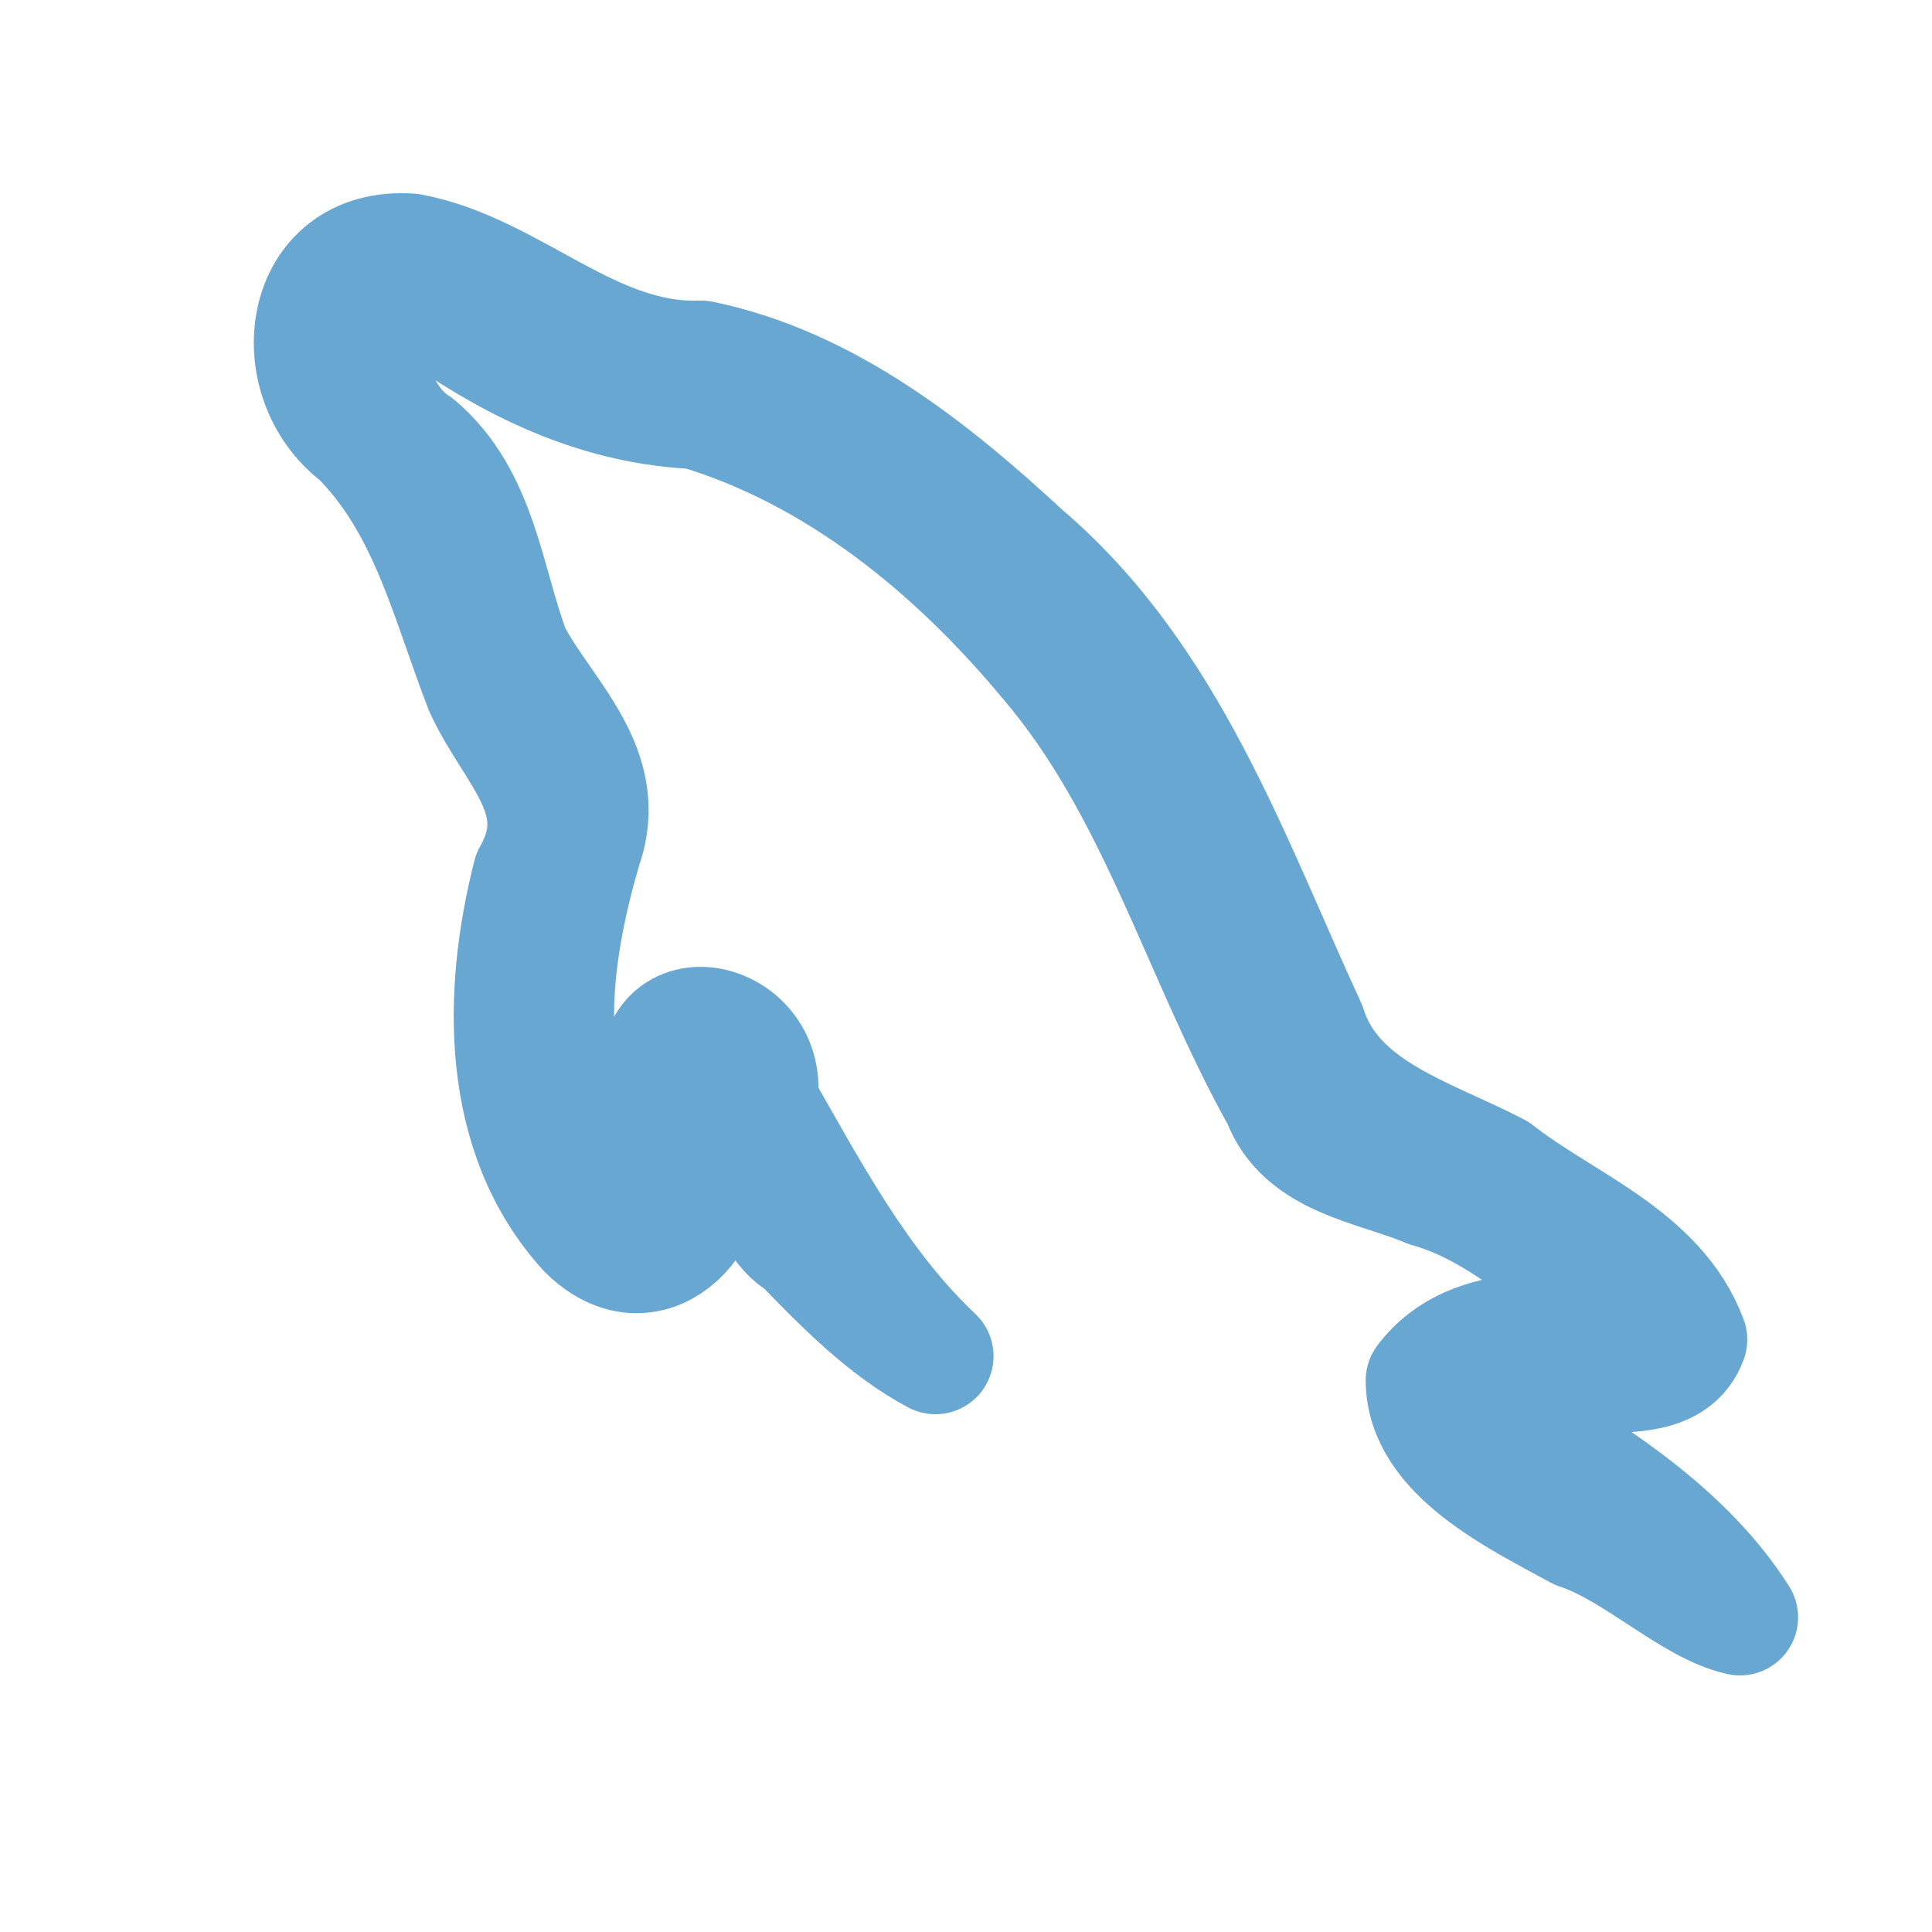
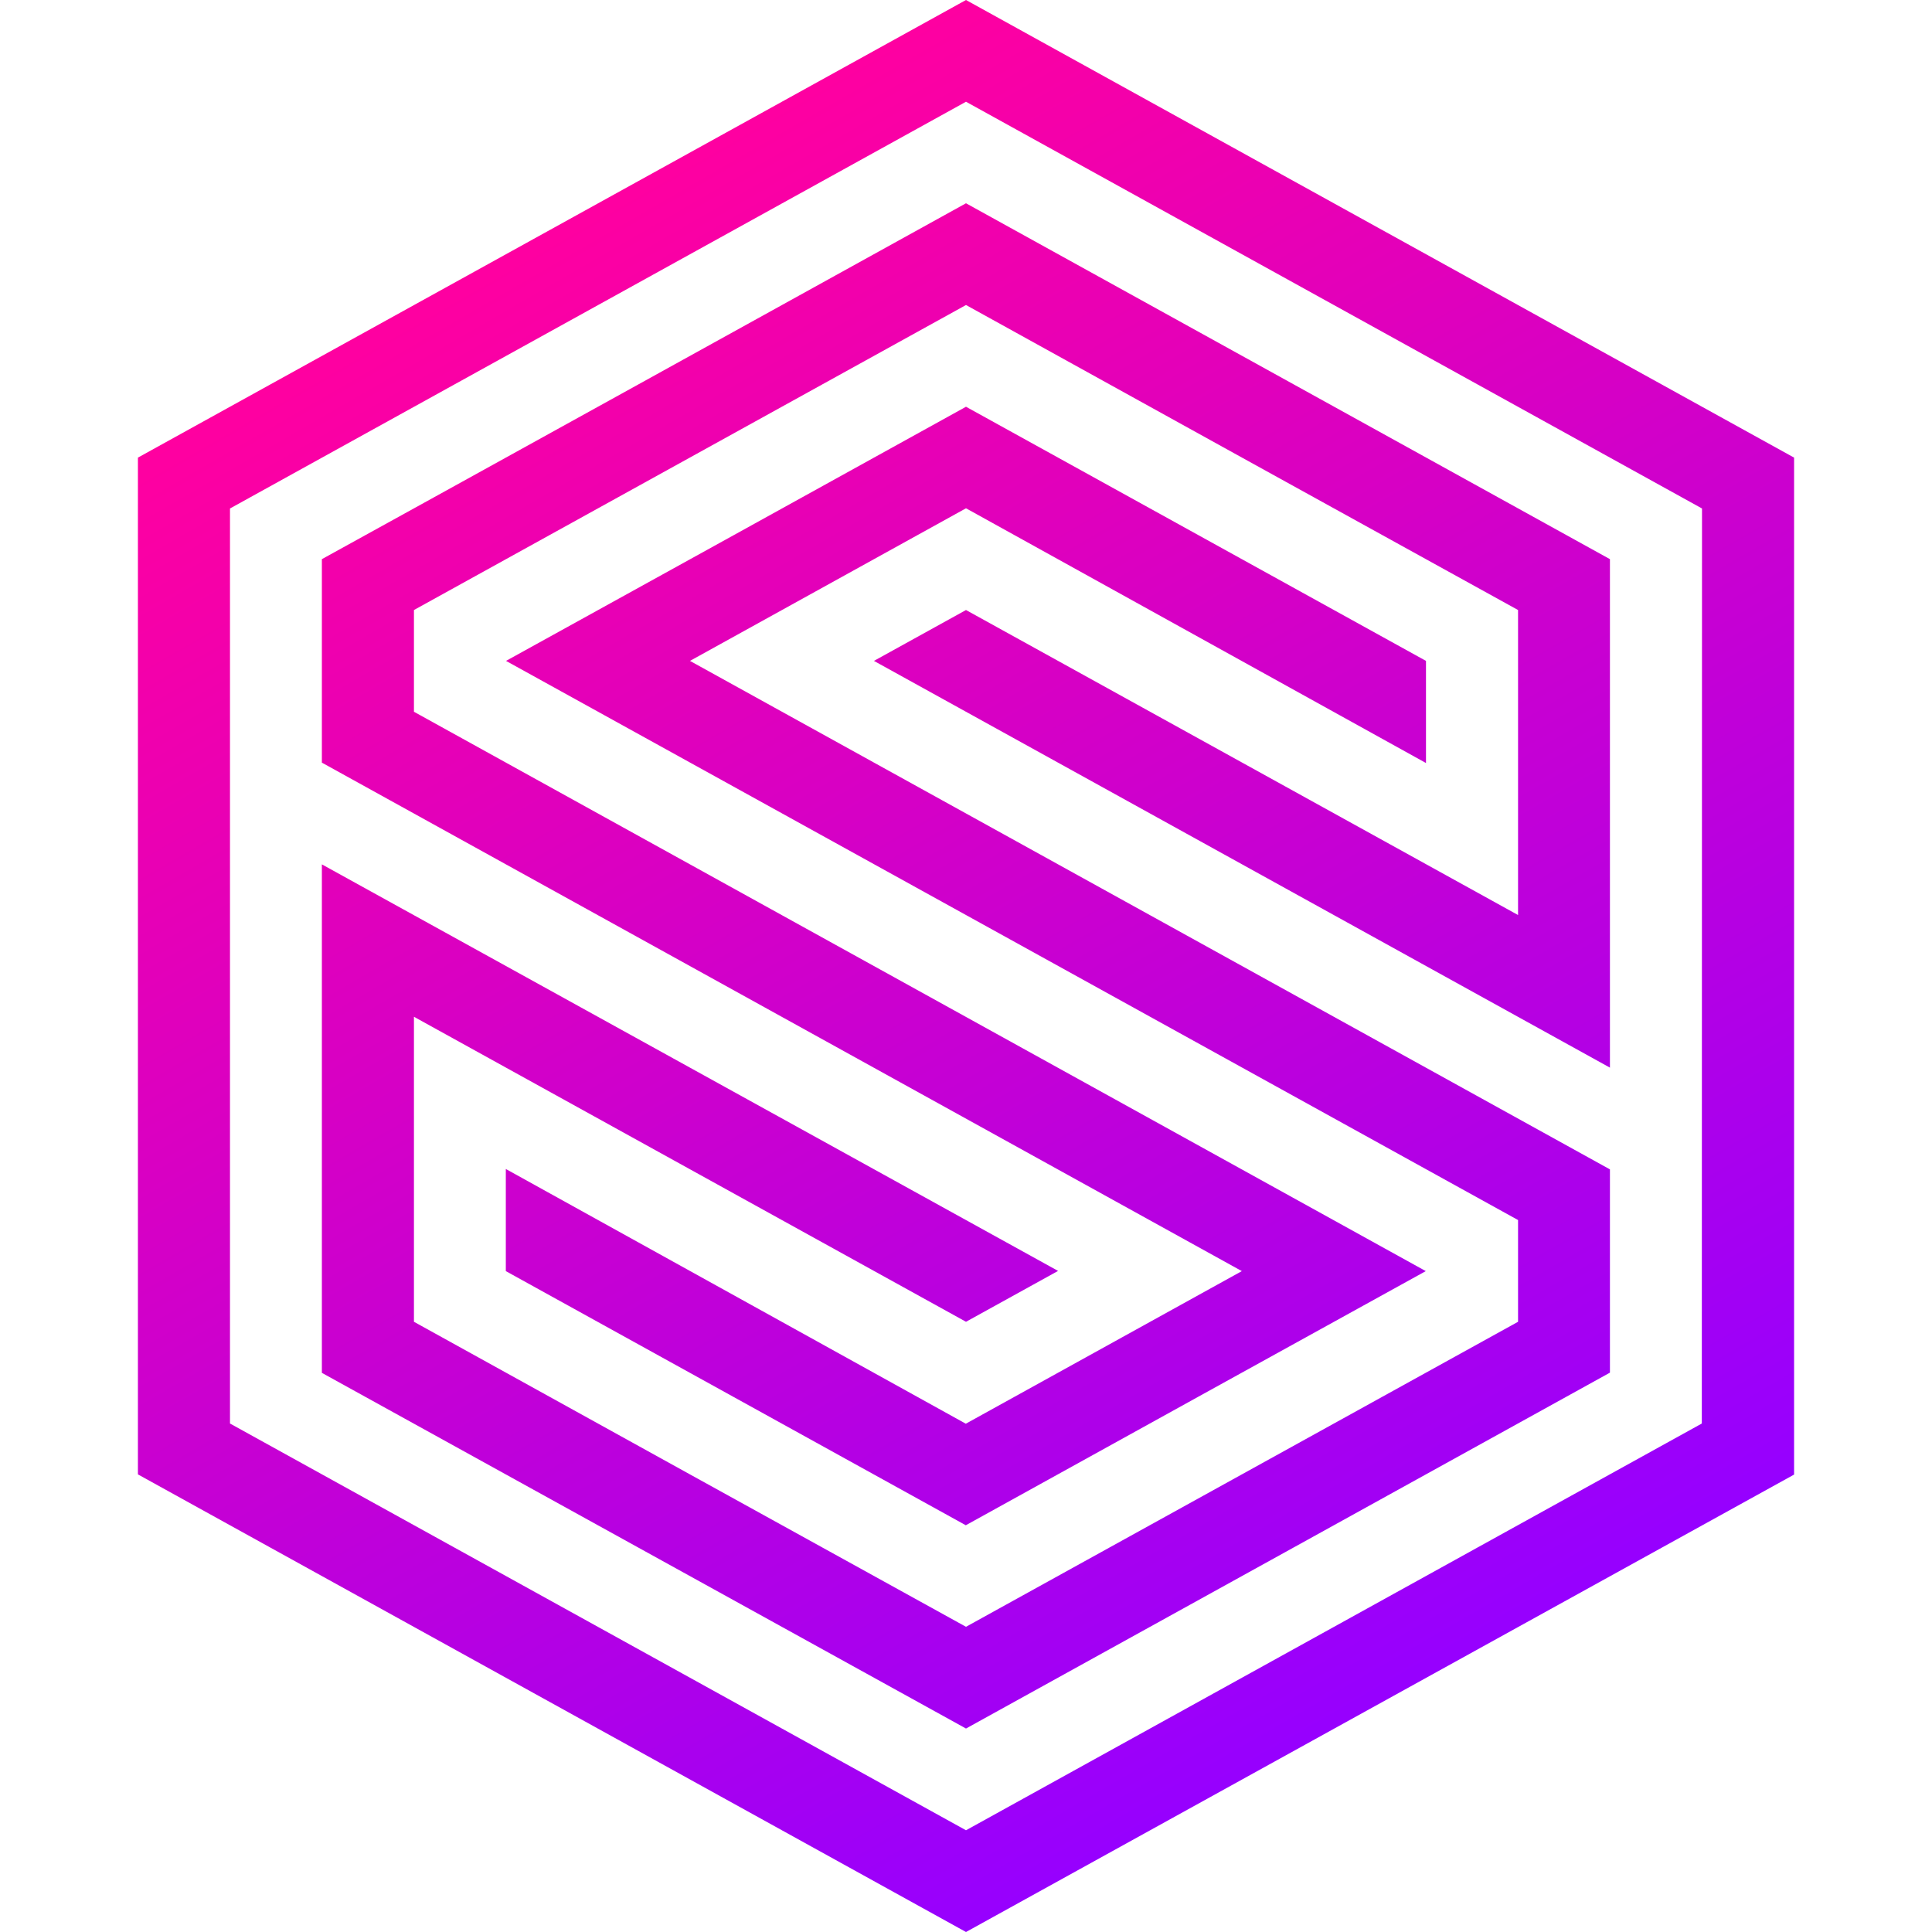
- <svg xmlns="http://www.w3.org/2000/svg" width="16" height="16" viewBox="0 0 16 16" fill="none">
-   <g id="sql">
-     <path id="path3637" fill-rule="evenodd" clip-rule="evenodd" d="M13.578 10.995C12.979 11.047 12.2 10.889 11.791 11.432C11.793 12.039 12.565 12.407 13.068 12.682C13.542 12.838 14.009 13.308 14.41 13.394C13.979 12.713 13.265 12.252 12.582 11.833C12.477 11.011 13.762 11.713 13.989 11.094C13.729 10.399 12.948 10.129 12.4 9.698C11.819 9.394 11.052 9.193 10.835 8.505C10.199 7.126 9.684 5.61 8.482 4.585C7.722 3.881 6.848 3.183 5.805 2.97C4.9 3.003 4.248 2.244 3.403 2.084C2.481 2.015 2.338 3.142 2.966 3.614C3.544 4.189 3.715 4.98 3.999 5.706C4.251 6.249 4.747 6.628 4.395 7.246C4.145 8.228 4.126 9.399 4.855 10.197C5.376 10.711 5.933 10.123 5.863 9.55C6.138 9.171 6.311 10.142 6.629 10.29C6.965 10.637 7.323 11.005 7.747 11.231C7.118 10.637 6.712 9.86 6.288 9.119C6.406 8.426 5.365 8.188 5.452 9.004C5.467 9.328 5.231 10.254 4.882 9.604C4.453 8.8 4.59 7.858 4.834 7.023C5.068 6.365 4.517 5.92 4.244 5.404C4.021 4.815 3.975 4.121 3.457 3.682C2.959 3.371 2.826 2.269 3.669 2.614C4.304 3.052 4.981 3.369 5.769 3.404C6.933 3.752 7.908 4.557 8.667 5.469C9.579 6.533 9.932 7.905 10.602 9.103C10.79 9.606 11.386 9.662 11.826 9.849C12.398 10.008 12.815 10.433 13.314 10.721C13.416 10.798 13.508 10.888 13.578 10.995V10.995Z" fill="#69A7D3" stroke="#69A7D3" stroke-width="0.962" stroke-linecap="round" stroke-linejoin="round" />
-   </g>
+ <svg xmlns="http://www.w3.org/2000/svg" version="1.1" id="SurrealDB" x="0px" y="0px" viewBox="0 0 840 979.9" width="16" height="16" style="enable-background:new 0 0 840 979.9;" xml:space="preserve">
+   <style type="text/css">
+ 	.st0{fill:url(#SVGID_1_);}
+ </style>
+   <linearGradient id="SVGID_1_" gradientUnits="userSpaceOnUse" x1="203.348" y1="-25.413" x2="636.696" y2="725.168" gradientTransform="matrix(1 0 0 1 0 140.11)">
+     <stop offset="0" style="stop-color:#FF00A0" />
+     <stop offset="1" style="stop-color:#9600FF" />
+   </linearGradient>
+   <path class="st0" d="M420,257.8L653.3,387v-51.8L420,206.3c-34.7,19.2-202.4,111.9-233.3,128.9c28.7,15.9,330.1,182.4,513.3,283.6  v51.6c-24.9,13.8-280,154.7-280,154.7C350.2,786.6,209.7,709,140,670.4V515.7l280,154.7l46.7-25.8L93.3,438.4v257.9L420,876.7  c32.2-17.8,302.8-167.3,326.6-180.5V593.1L280,335.2L420,257.8z M93.3,283.6v103.2l466.6,257.9l-140,77.4L186.6,592.9v51.8  l233.3,128.9c34.7-19.2,202.4-111.9,233.3-128.9C624.5,628.8,323.2,462.3,140,361v-51.6c24.9-13.8,280-154.7,280-154.7  c69.7,38.6,210.2,116.2,280,154.7v154.7L420,309.4l-46.7,25.8l373.3,206.3V283.6L420,103.1C387.7,121,117.2,270.5,93.3,283.6z   M420,0L0,232.1v515.7l420,232.1l420-232V232.1L420,0z M793.2,722L420,928.3L46.7,722V257.9L420,51.6l373.3,206.3L793.2,722z" />
</svg>
